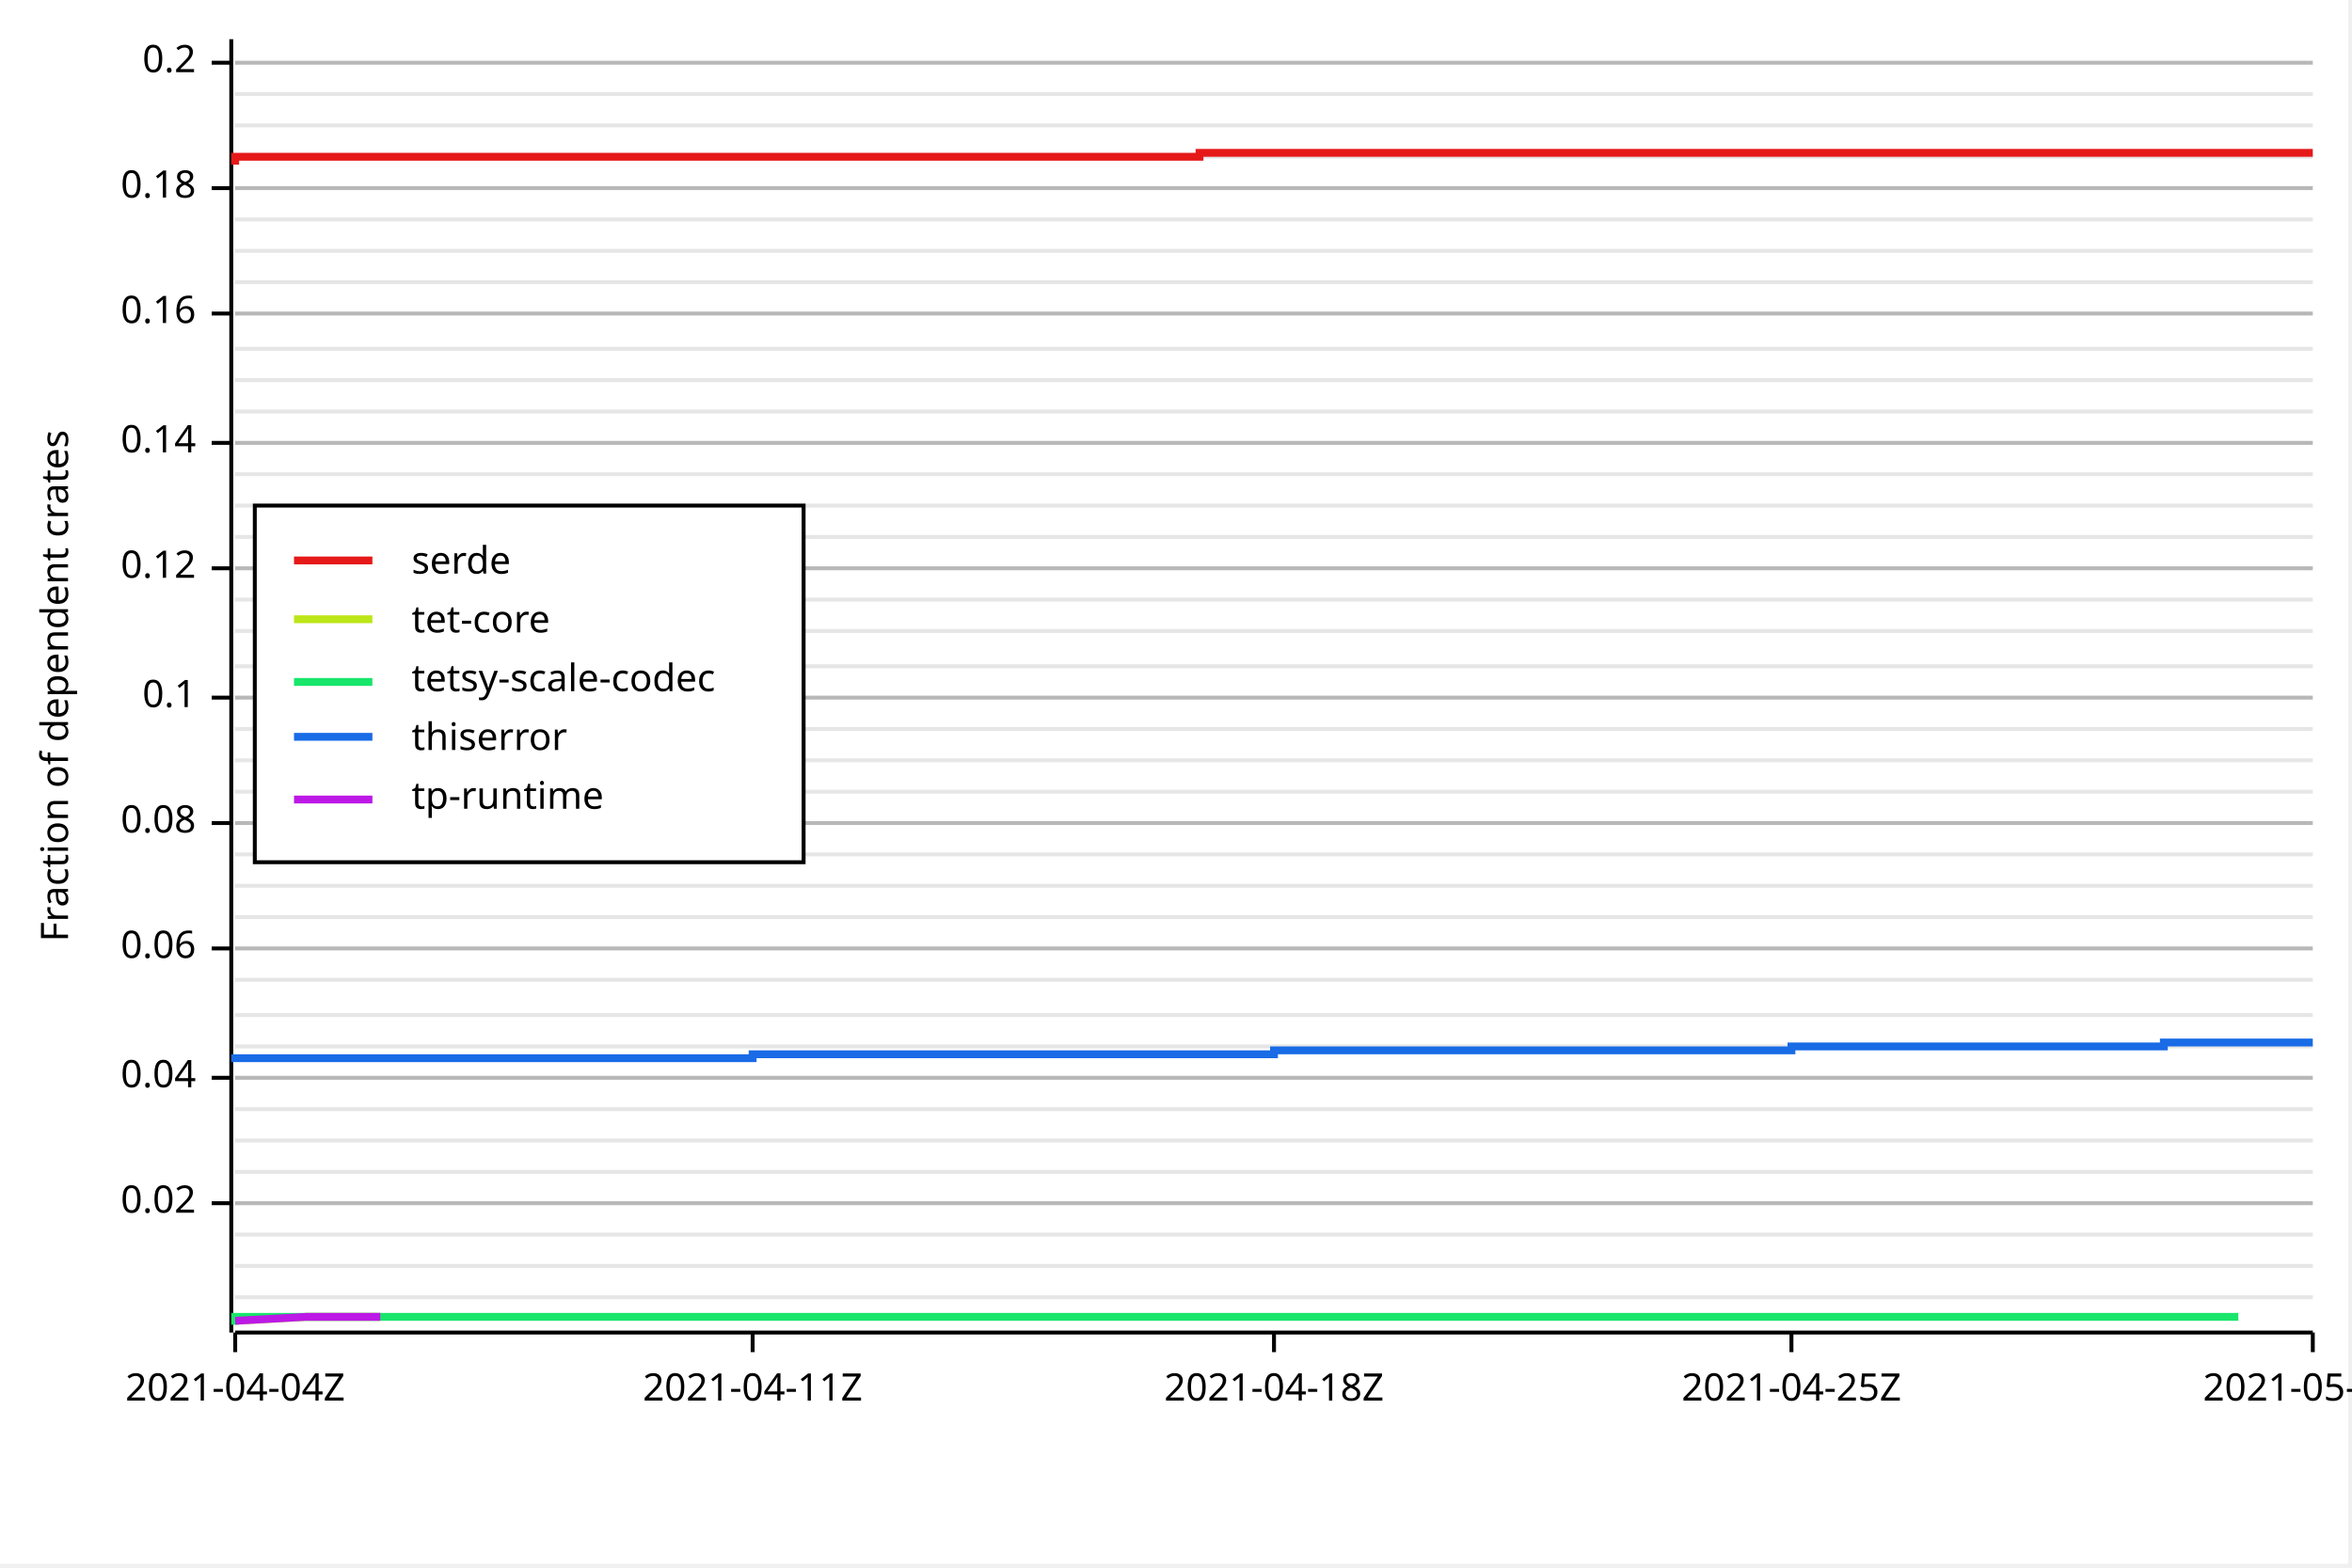
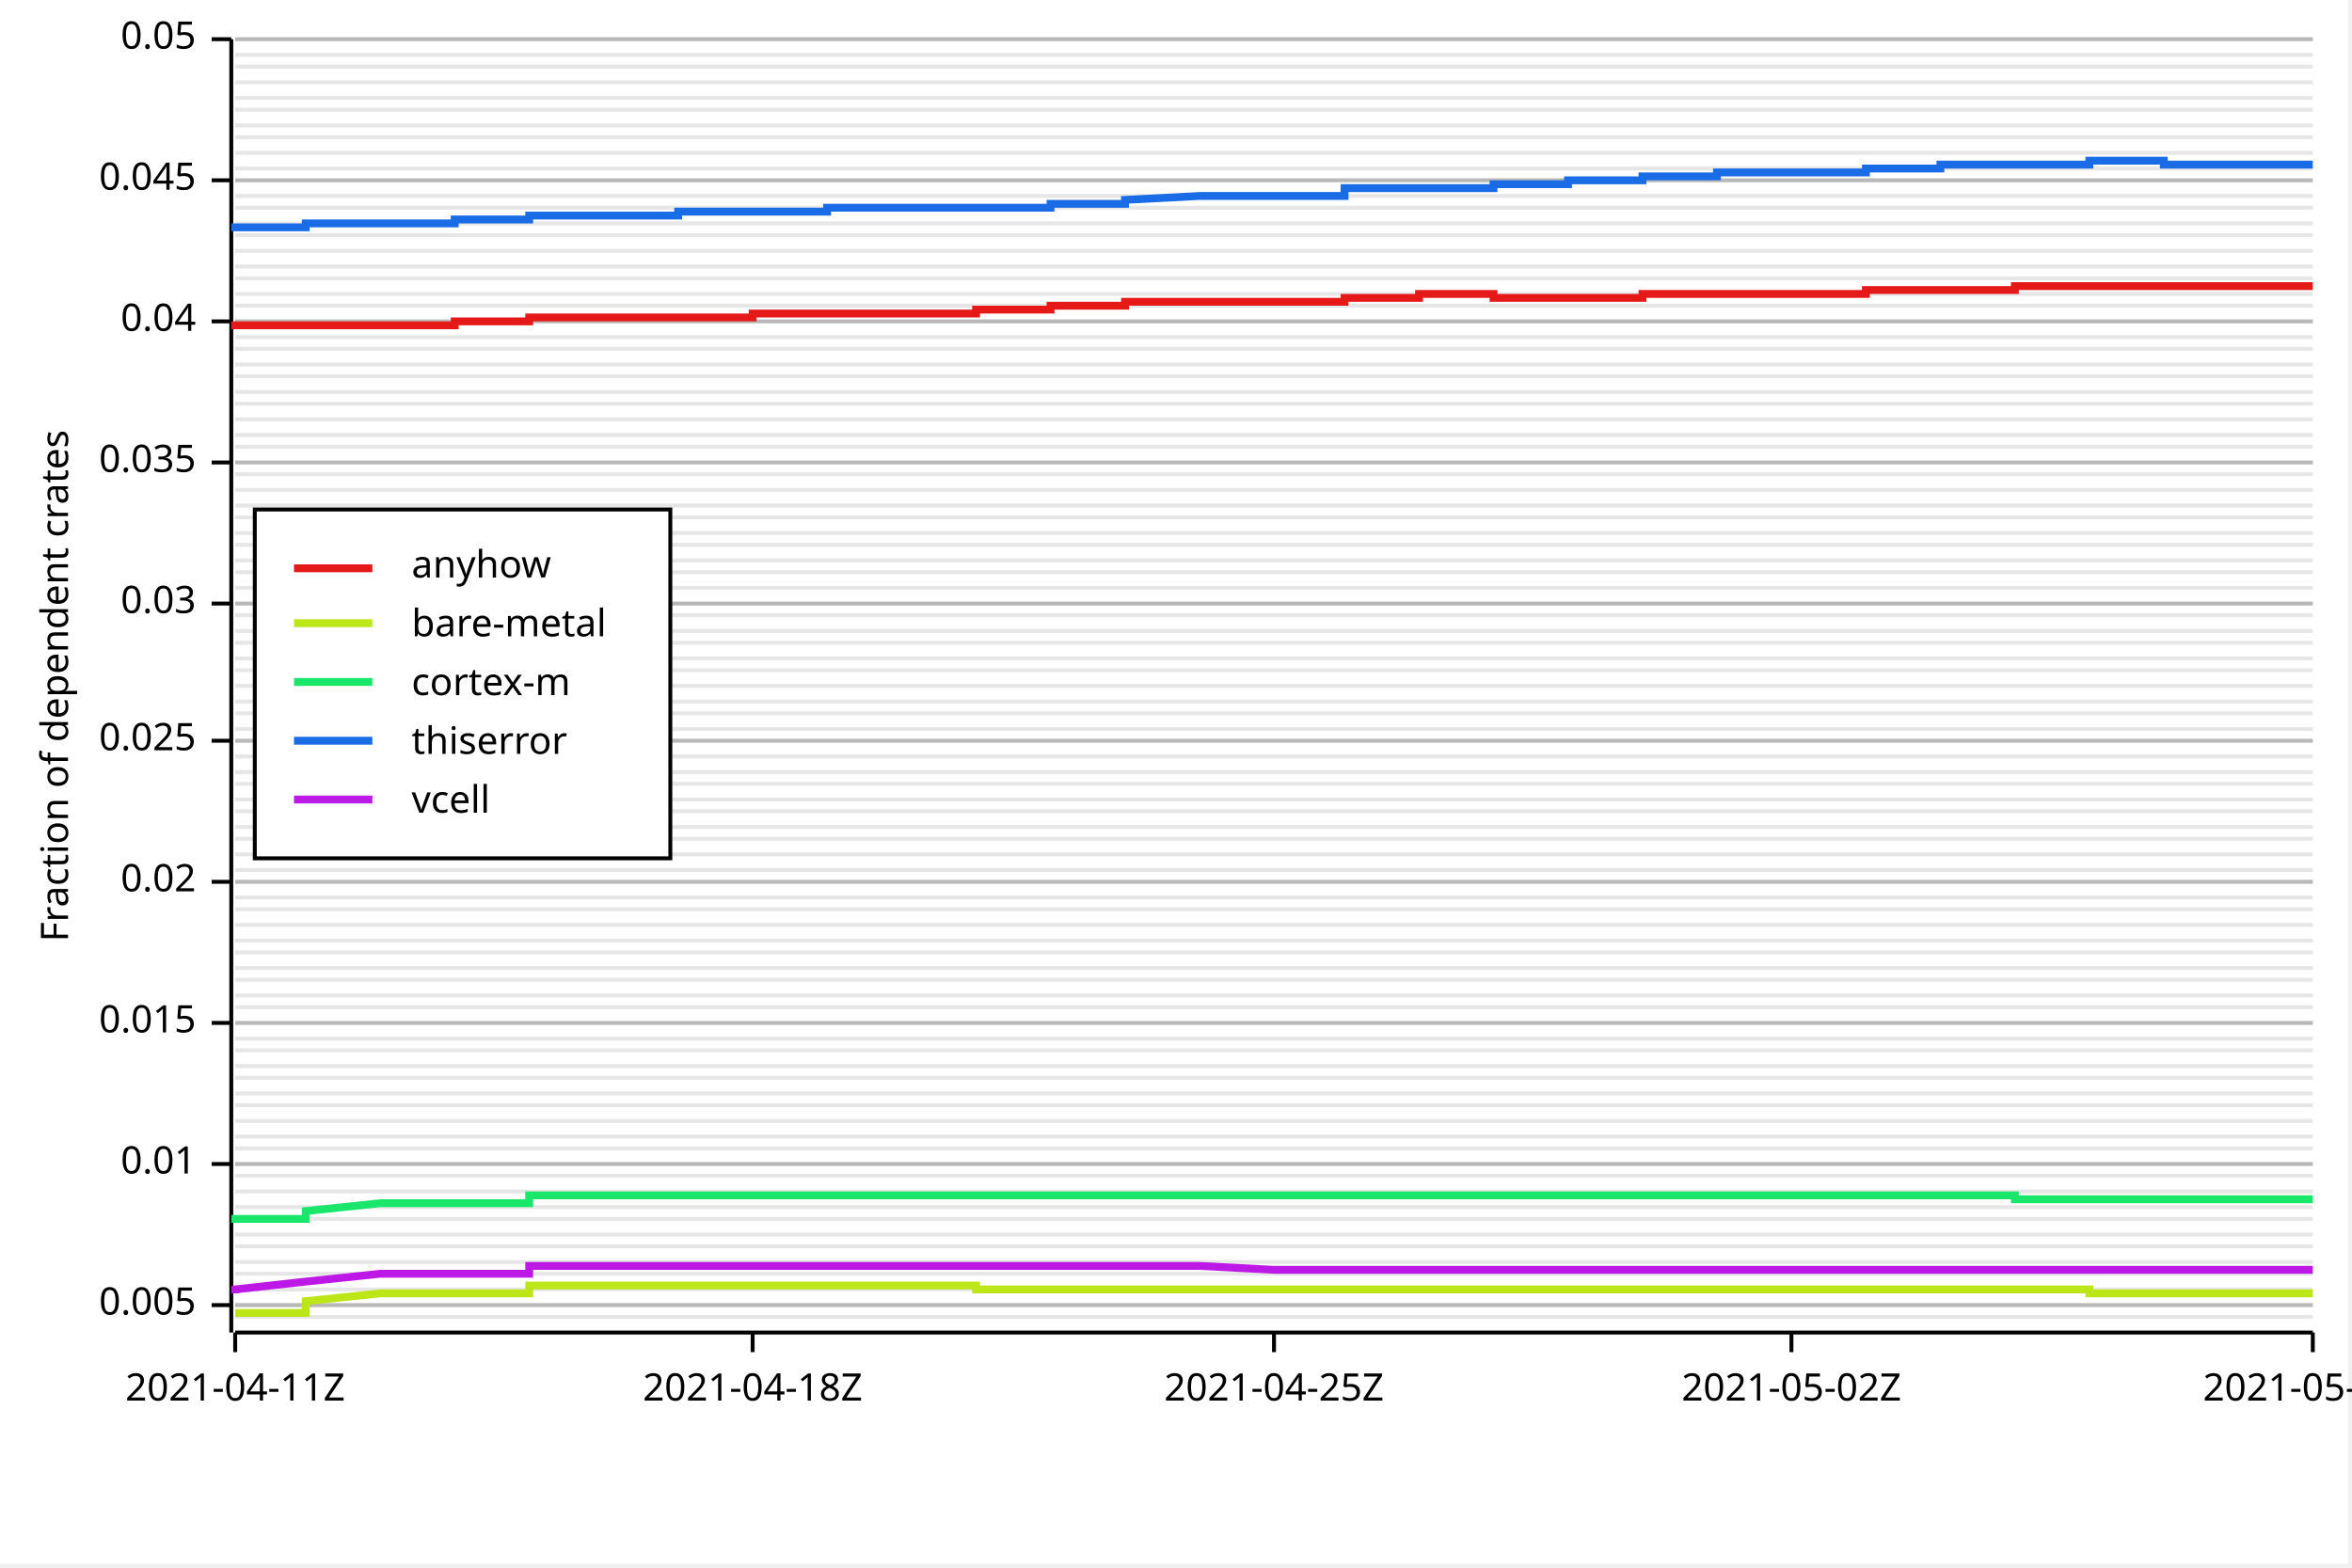
<svg xmlns="http://www.w3.org/2000/svg" width="600" height="400" viewBox="0 0 600 400">
  <rect x="0" y="0" width="599" height="399" opacity="1" fill="#FFFFFF" stroke="none" />
-   <line opacity="0.1" stroke="#000000" stroke-width="1" x1="60" y1="331" x2="590" y2="331" />
-   <line opacity="0.1" stroke="#000000" stroke-width="1" x1="60" y1="323" x2="590" y2="323" />
+   <line opacity="0.1" stroke="#000000" stroke-width="1" x1="60" y1="336" x2="590" y2="336" />
+   <line opacity="0.1" stroke="#000000" stroke-width="1" x1="60" y1="333" x2="590" y2="333" />
+   <line opacity="0.1" stroke="#000000" stroke-width="1" x1="60" y1="329" x2="590" y2="329" />
+   <line opacity="0.1" stroke="#000000" stroke-width="1" x1="60" y1="325" x2="590" y2="325" />
+   <line opacity="0.1" stroke="#000000" stroke-width="1" x1="60" y1="322" x2="590" y2="322" />
+   <line opacity="0.1" stroke="#000000" stroke-width="1" x1="60" y1="318" x2="590" y2="318" />
  <line opacity="0.1" stroke="#000000" stroke-width="1" x1="60" y1="315" x2="590" y2="315" />
-   <line opacity="0.1" stroke="#000000" stroke-width="1" x1="60" y1="307" x2="590" y2="307" />
-   <line opacity="0.1" stroke="#000000" stroke-width="1" x1="60" y1="299" x2="590" y2="299" />
-   <line opacity="0.1" stroke="#000000" stroke-width="1" x1="60" y1="291" x2="590" y2="291" />
-   <line opacity="0.1" stroke="#000000" stroke-width="1" x1="60" y1="283" x2="590" y2="283" />
+   <line opacity="0.1" stroke="#000000" stroke-width="1" x1="60" y1="311" x2="590" y2="311" />
+   <line opacity="0.1" stroke="#000000" stroke-width="1" x1="60" y1="308" x2="590" y2="308" />
+   <line opacity="0.1" stroke="#000000" stroke-width="1" x1="60" y1="304" x2="590" y2="304" />
+   <line opacity="0.1" stroke="#000000" stroke-width="1" x1="60" y1="300" x2="590" y2="300" />
+   <line opacity="0.1" stroke="#000000" stroke-width="1" x1="60" y1="297" x2="590" y2="297" />
+   <line opacity="0.1" stroke="#000000" stroke-width="1" x1="60" y1="293" x2="590" y2="293" />
+   <line opacity="0.1" stroke="#000000" stroke-width="1" x1="60" y1="290" x2="590" y2="290" />
+   <line opacity="0.1" stroke="#000000" stroke-width="1" x1="60" y1="286" x2="590" y2="286" />
+   <line opacity="0.1" stroke="#000000" stroke-width="1" x1="60" y1="282" x2="590" y2="282" />
+   <line opacity="0.1" stroke="#000000" stroke-width="1" x1="60" y1="279" x2="590" y2="279" />
  <line opacity="0.1" stroke="#000000" stroke-width="1" x1="60" y1="275" x2="590" y2="275" />
-   <line opacity="0.1" stroke="#000000" stroke-width="1" x1="60" y1="267" x2="590" y2="267" />
-   <line opacity="0.1" stroke="#000000" stroke-width="1" x1="60" y1="259" x2="590" y2="259" />
+   <line opacity="0.1" stroke="#000000" stroke-width="1" x1="60" y1="272" x2="590" y2="272" />
+   <line opacity="0.1" stroke="#000000" stroke-width="1" x1="60" y1="268" x2="590" y2="268" />
+   <line opacity="0.1" stroke="#000000" stroke-width="1" x1="60" y1="265" x2="590" y2="265" />
+   <line opacity="0.1" stroke="#000000" stroke-width="1" x1="60" y1="261" x2="590" y2="261" />
+   <line opacity="0.1" stroke="#000000" stroke-width="1" x1="60" y1="257" x2="590" y2="257" />
+   <line opacity="0.1" stroke="#000000" stroke-width="1" x1="60" y1="254" x2="590" y2="254" />
  <line opacity="0.1" stroke="#000000" stroke-width="1" x1="60" y1="250" x2="590" y2="250" />
-   <line opacity="0.1" stroke="#000000" stroke-width="1" x1="60" y1="242" x2="590" y2="242" />
-   <line opacity="0.1" stroke="#000000" stroke-width="1" x1="60" y1="234" x2="590" y2="234" />
-   <line opacity="0.1" stroke="#000000" stroke-width="1" x1="60" y1="226" x2="590" y2="226" />
+   <line opacity="0.1" stroke="#000000" stroke-width="1" x1="60" y1="247" x2="590" y2="247" />
+   <line opacity="0.1" stroke="#000000" stroke-width="1" x1="60" y1="243" x2="590" y2="243" />
+   <line opacity="0.1" stroke="#000000" stroke-width="1" x1="60" y1="240" x2="590" y2="240" />
+   <line opacity="0.1" stroke="#000000" stroke-width="1" x1="60" y1="236" x2="590" y2="236" />
+   <line opacity="0.1" stroke="#000000" stroke-width="1" x1="60" y1="232" x2="590" y2="232" />
+   <line opacity="0.1" stroke="#000000" stroke-width="1" x1="60" y1="229" x2="590" y2="229" />
+   <line opacity="0.1" stroke="#000000" stroke-width="1" x1="60" y1="225" x2="590" y2="225" />
+   <line opacity="0.1" stroke="#000000" stroke-width="1" x1="60" y1="222" x2="590" y2="222" />
  <line opacity="0.1" stroke="#000000" stroke-width="1" x1="60" y1="218" x2="590" y2="218" />
-   <line opacity="0.1" stroke="#000000" stroke-width="1" x1="60" y1="210" x2="590" y2="210" />
-   <line opacity="0.1" stroke="#000000" stroke-width="1" x1="60" y1="202" x2="590" y2="202" />
-   <line opacity="0.1" stroke="#000000" stroke-width="1" x1="60" y1="194" x2="590" y2="194" />
+   <line opacity="0.1" stroke="#000000" stroke-width="1" x1="60" y1="214" x2="590" y2="214" />
+   <line opacity="0.1" stroke="#000000" stroke-width="1" x1="60" y1="211" x2="590" y2="211" />
+   <line opacity="0.1" stroke="#000000" stroke-width="1" x1="60" y1="207" x2="590" y2="207" />
+   <line opacity="0.1" stroke="#000000" stroke-width="1" x1="60" y1="204" x2="590" y2="204" />
+   <line opacity="0.1" stroke="#000000" stroke-width="1" x1="60" y1="200" x2="590" y2="200" />
+   <line opacity="0.1" stroke="#000000" stroke-width="1" x1="60" y1="197" x2="590" y2="197" />
+   <line opacity="0.1" stroke="#000000" stroke-width="1" x1="60" y1="193" x2="590" y2="193" />
+   <line opacity="0.1" stroke="#000000" stroke-width="1" x1="60" y1="189" x2="590" y2="189" />
  <line opacity="0.1" stroke="#000000" stroke-width="1" x1="60" y1="186" x2="590" y2="186" />
-   <line opacity="0.1" stroke="#000000" stroke-width="1" x1="60" y1="178" x2="590" y2="178" />
-   <line opacity="0.1" stroke="#000000" stroke-width="1" x1="60" y1="170" x2="590" y2="170" />
+   <line opacity="0.1" stroke="#000000" stroke-width="1" x1="60" y1="182" x2="590" y2="182" />
+   <line opacity="0.1" stroke="#000000" stroke-width="1" x1="60" y1="179" x2="590" y2="179" />
+   <line opacity="0.1" stroke="#000000" stroke-width="1" x1="60" y1="175" x2="590" y2="175" />
+   <line opacity="0.1" stroke="#000000" stroke-width="1" x1="60" y1="171" x2="590" y2="171" />
+   <line opacity="0.1" stroke="#000000" stroke-width="1" x1="60" y1="168" x2="590" y2="168" />
+   <line opacity="0.1" stroke="#000000" stroke-width="1" x1="60" y1="164" x2="590" y2="164" />
  <line opacity="0.1" stroke="#000000" stroke-width="1" x1="60" y1="161" x2="590" y2="161" />
-   <line opacity="0.1" stroke="#000000" stroke-width="1" x1="60" y1="153" x2="590" y2="153" />
-   <line opacity="0.1" stroke="#000000" stroke-width="1" x1="60" y1="145" x2="590" y2="145" />
-   <line opacity="0.1" stroke="#000000" stroke-width="1" x1="60" y1="137" x2="590" y2="137" />
+   <line opacity="0.1" stroke="#000000" stroke-width="1" x1="60" y1="157" x2="590" y2="157" />
+   <line opacity="0.1" stroke="#000000" stroke-width="1" x1="60" y1="154" x2="590" y2="154" />
+   <line opacity="0.1" stroke="#000000" stroke-width="1" x1="60" y1="150" x2="590" y2="150" />
+   <line opacity="0.1" stroke="#000000" stroke-width="1" x1="60" y1="146" x2="590" y2="146" />
+   <line opacity="0.1" stroke="#000000" stroke-width="1" x1="60" y1="143" x2="590" y2="143" />
+   <line opacity="0.1" stroke="#000000" stroke-width="1" x1="60" y1="139" x2="590" y2="139" />
+   <line opacity="0.1" stroke="#000000" stroke-width="1" x1="60" y1="136" x2="590" y2="136" />
+   <line opacity="0.1" stroke="#000000" stroke-width="1" x1="60" y1="132" x2="590" y2="132" />
  <line opacity="0.1" stroke="#000000" stroke-width="1" x1="60" y1="129" x2="590" y2="129" />
+   <line opacity="0.1" stroke="#000000" stroke-width="1" x1="60" y1="125" x2="590" y2="125" />
  <line opacity="0.1" stroke="#000000" stroke-width="1" x1="60" y1="121" x2="590" y2="121" />
-   <line opacity="0.1" stroke="#000000" stroke-width="1" x1="60" y1="113" x2="590" y2="113" />
-   <line opacity="0.1" stroke="#000000" stroke-width="1" x1="60" y1="105" x2="590" y2="105" />
-   <line opacity="0.1" stroke="#000000" stroke-width="1" x1="60" y1="97" x2="590" y2="97" />
+   <line opacity="0.1" stroke="#000000" stroke-width="1" x1="60" y1="118" x2="590" y2="118" />
+   <line opacity="0.1" stroke="#000000" stroke-width="1" x1="60" y1="114" x2="590" y2="114" />
+   <line opacity="0.1" stroke="#000000" stroke-width="1" x1="60" y1="111" x2="590" y2="111" />
+   <line opacity="0.1" stroke="#000000" stroke-width="1" x1="60" y1="107" x2="590" y2="107" />
+   <line opacity="0.1" stroke="#000000" stroke-width="1" x1="60" y1="103" x2="590" y2="103" />
+   <line opacity="0.1" stroke="#000000" stroke-width="1" x1="60" y1="100" x2="590" y2="100" />
+   <line opacity="0.1" stroke="#000000" stroke-width="1" x1="60" y1="96" x2="590" y2="96" />
+   <line opacity="0.1" stroke="#000000" stroke-width="1" x1="60" y1="93" x2="590" y2="93" />
  <line opacity="0.1" stroke="#000000" stroke-width="1" x1="60" y1="89" x2="590" y2="89" />
-   <line opacity="0.1" stroke="#000000" stroke-width="1" x1="60" y1="80" x2="590" y2="80" />
-   <line opacity="0.1" stroke="#000000" stroke-width="1" x1="60" y1="72" x2="590" y2="72" />
+   <line opacity="0.1" stroke="#000000" stroke-width="1" x1="60" y1="86" x2="590" y2="86" />
+   <line opacity="0.1" stroke="#000000" stroke-width="1" x1="60" y1="82" x2="590" y2="82" />
+   <line opacity="0.1" stroke="#000000" stroke-width="1" x1="60" y1="78" x2="590" y2="78" />
+   <line opacity="0.1" stroke="#000000" stroke-width="1" x1="60" y1="75" x2="590" y2="75" />
+   <line opacity="0.1" stroke="#000000" stroke-width="1" x1="60" y1="71" x2="590" y2="71" />
+   <line opacity="0.1" stroke="#000000" stroke-width="1" x1="60" y1="68" x2="590" y2="68" />
  <line opacity="0.1" stroke="#000000" stroke-width="1" x1="60" y1="64" x2="590" y2="64" />
-   <line opacity="0.1" stroke="#000000" stroke-width="1" x1="60" y1="56" x2="590" y2="56" />
-   <line opacity="0.1" stroke="#000000" stroke-width="1" x1="60" y1="48" x2="590" y2="48" />
-   <line opacity="0.1" stroke="#000000" stroke-width="1" x1="60" y1="40" x2="590" y2="40" />
+   <line opacity="0.1" stroke="#000000" stroke-width="1" x1="60" y1="60" x2="590" y2="60" />
+   <line opacity="0.1" stroke="#000000" stroke-width="1" x1="60" y1="57" x2="590" y2="57" />
+   <line opacity="0.1" stroke="#000000" stroke-width="1" x1="60" y1="53" x2="590" y2="53" />
+   <line opacity="0.1" stroke="#000000" stroke-width="1" x1="60" y1="50" x2="590" y2="50" />
+   <line opacity="0.1" stroke="#000000" stroke-width="1" x1="60" y1="46" x2="590" y2="46" />
+   <line opacity="0.1" stroke="#000000" stroke-width="1" x1="60" y1="43" x2="590" y2="43" />
+   <line opacity="0.1" stroke="#000000" stroke-width="1" x1="60" y1="39" x2="590" y2="39" />
+   <line opacity="0.1" stroke="#000000" stroke-width="1" x1="60" y1="35" x2="590" y2="35" />
  <line opacity="0.1" stroke="#000000" stroke-width="1" x1="60" y1="32" x2="590" y2="32" />
-   <line opacity="0.1" stroke="#000000" stroke-width="1" x1="60" y1="24" x2="590" y2="24" />
-   <line opacity="0.1" stroke="#000000" stroke-width="1" x1="60" y1="16" x2="590" y2="16" />
+   <line opacity="0.1" stroke="#000000" stroke-width="1" x1="60" y1="28" x2="590" y2="28" />
+   <line opacity="0.1" stroke="#000000" stroke-width="1" x1="60" y1="25" x2="590" y2="25" />
+   <line opacity="0.1" stroke="#000000" stroke-width="1" x1="60" y1="21" x2="590" y2="21" />
+   <line opacity="0.1" stroke="#000000" stroke-width="1" x1="60" y1="17" x2="590" y2="17" />
+   <line opacity="0.1" stroke="#000000" stroke-width="1" x1="60" y1="14" x2="590" y2="14" />
+   <line opacity="0.1" stroke="#000000" stroke-width="1" x1="60" y1="10" x2="590" y2="10" />
  <text x="10" y="175" dy="0.76em" text-anchor="middle" font-family="sans-serif" font-size="9.677" opacity="1" fill="#000000" transform="rotate(270, 10, 175)">
Fraction of dependent crates
</text>
-   <line opacity="0.2" stroke="#000000" stroke-width="1" x1="60" y1="307" x2="590" y2="307" />
-   <line opacity="0.2" stroke="#000000" stroke-width="1" x1="60" y1="275" x2="590" y2="275" />
-   <line opacity="0.2" stroke="#000000" stroke-width="1" x1="60" y1="242" x2="590" y2="242" />
-   <line opacity="0.2" stroke="#000000" stroke-width="1" x1="60" y1="210" x2="590" y2="210" />
-   <line opacity="0.2" stroke="#000000" stroke-width="1" x1="60" y1="178" x2="590" y2="178" />
-   <line opacity="0.2" stroke="#000000" stroke-width="1" x1="60" y1="145" x2="590" y2="145" />
-   <line opacity="0.2" stroke="#000000" stroke-width="1" x1="60" y1="113" x2="590" y2="113" />
-   <line opacity="0.2" stroke="#000000" stroke-width="1" x1="60" y1="80" x2="590" y2="80" />
-   <line opacity="0.2" stroke="#000000" stroke-width="1" x1="60" y1="48" x2="590" y2="48" />
-   <line opacity="0.2" stroke="#000000" stroke-width="1" x1="60" y1="16" x2="590" y2="16" />
+   <line opacity="0.2" stroke="#000000" stroke-width="1" x1="60" y1="333" x2="590" y2="333" />
+   <line opacity="0.2" stroke="#000000" stroke-width="1" x1="60" y1="297" x2="590" y2="297" />
+   <line opacity="0.2" stroke="#000000" stroke-width="1" x1="60" y1="261" x2="590" y2="261" />
+   <line opacity="0.2" stroke="#000000" stroke-width="1" x1="60" y1="225" x2="590" y2="225" />
+   <line opacity="0.2" stroke="#000000" stroke-width="1" x1="60" y1="189" x2="590" y2="189" />
+   <line opacity="0.2" stroke="#000000" stroke-width="1" x1="60" y1="154" x2="590" y2="154" />
+   <line opacity="0.2" stroke="#000000" stroke-width="1" x1="60" y1="118" x2="590" y2="118" />
+   <line opacity="0.2" stroke="#000000" stroke-width="1" x1="60" y1="82" x2="590" y2="82" />
+   <line opacity="0.2" stroke="#000000" stroke-width="1" x1="60" y1="46" x2="590" y2="46" />
+   <line opacity="0.2" stroke="#000000" stroke-width="1" x1="60" y1="10" x2="590" y2="10" />
  <polyline fill="none" opacity="1" stroke="#000000" stroke-width="1" points="59,10 59,340 " />
-   <text x="50" y="307" dy="0.5ex" text-anchor="end" font-family="sans-serif" font-size="9.677" opacity="1" fill="#000000">
+   <text x="50" y="333" dy="0.5ex" text-anchor="end" font-family="sans-serif" font-size="9.677" opacity="1" fill="#000000">
+ 0.005
+ </text>
+   <polyline fill="none" opacity="1" stroke="#000000" stroke-width="1" points="54,333 59,333 " />
+   <text x="50" y="297" dy="0.5ex" text-anchor="end" font-family="sans-serif" font-size="9.677" opacity="1" fill="#000000">
+ 0.01
+ </text>
+   <polyline fill="none" opacity="1" stroke="#000000" stroke-width="1" points="54,297 59,297 " />
+   <text x="50" y="261" dy="0.5ex" text-anchor="end" font-family="sans-serif" font-size="9.677" opacity="1" fill="#000000">
+ 0.015
+ </text>
+   <polyline fill="none" opacity="1" stroke="#000000" stroke-width="1" points="54,261 59,261 " />
+   <text x="50" y="225" dy="0.5ex" text-anchor="end" font-family="sans-serif" font-size="9.677" opacity="1" fill="#000000">
0.02
</text>
-   <polyline fill="none" opacity="1" stroke="#000000" stroke-width="1" points="54,307 59,307 " />
-   <text x="50" y="275" dy="0.5ex" text-anchor="end" font-family="sans-serif" font-size="9.677" opacity="1" fill="#000000">
+   <polyline fill="none" opacity="1" stroke="#000000" stroke-width="1" points="54,225 59,225 " />
+   <text x="50" y="189" dy="0.5ex" text-anchor="end" font-family="sans-serif" font-size="9.677" opacity="1" fill="#000000">
+ 0.025
+ </text>
+   <polyline fill="none" opacity="1" stroke="#000000" stroke-width="1" points="54,189 59,189 " />
+   <text x="50" y="154" dy="0.5ex" text-anchor="end" font-family="sans-serif" font-size="9.677" opacity="1" fill="#000000">
+ 0.03
+ </text>
+   <polyline fill="none" opacity="1" stroke="#000000" stroke-width="1" points="54,154 59,154 " />
+   <text x="50" y="118" dy="0.5ex" text-anchor="end" font-family="sans-serif" font-size="9.677" opacity="1" fill="#000000">
+ 0.035
+ </text>
+   <polyline fill="none" opacity="1" stroke="#000000" stroke-width="1" points="54,118 59,118 " />
+   <text x="50" y="82" dy="0.5ex" text-anchor="end" font-family="sans-serif" font-size="9.677" opacity="1" fill="#000000">
0.04
</text>
-   <polyline fill="none" opacity="1" stroke="#000000" stroke-width="1" points="54,275 59,275 " />
-   <text x="50" y="242" dy="0.5ex" text-anchor="end" font-family="sans-serif" font-size="9.677" opacity="1" fill="#000000">
- 0.06
+   <polyline fill="none" opacity="1" stroke="#000000" stroke-width="1" points="54,82 59,82 " />
+   <text x="50" y="46" dy="0.5ex" text-anchor="end" font-family="sans-serif" font-size="9.677" opacity="1" fill="#000000">
+ 0.045
</text>
-   <polyline fill="none" opacity="1" stroke="#000000" stroke-width="1" points="54,242 59,242 " />
-   <text x="50" y="210" dy="0.5ex" text-anchor="end" font-family="sans-serif" font-size="9.677" opacity="1" fill="#000000">
- 0.08
+   <polyline fill="none" opacity="1" stroke="#000000" stroke-width="1" points="54,46 59,46 " />
+   <text x="50" y="10" dy="0.5ex" text-anchor="end" font-family="sans-serif" font-size="9.677" opacity="1" fill="#000000">
+ 0.05
</text>
-   <polyline fill="none" opacity="1" stroke="#000000" stroke-width="1" points="54,210 59,210 " />
-   <text x="50" y="178" dy="0.5ex" text-anchor="end" font-family="sans-serif" font-size="9.677" opacity="1" fill="#000000">
- 0.1
- </text>
-   <polyline fill="none" opacity="1" stroke="#000000" stroke-width="1" points="54,178 59,178 " />
-   <text x="50" y="145" dy="0.5ex" text-anchor="end" font-family="sans-serif" font-size="9.677" opacity="1" fill="#000000">
- 0.12
- </text>
-   <polyline fill="none" opacity="1" stroke="#000000" stroke-width="1" points="54,145 59,145 " />
-   <text x="50" y="113" dy="0.5ex" text-anchor="end" font-family="sans-serif" font-size="9.677" opacity="1" fill="#000000">
- 0.14
- </text>
-   <polyline fill="none" opacity="1" stroke="#000000" stroke-width="1" points="54,113 59,113 " />
-   <text x="50" y="80" dy="0.5ex" text-anchor="end" font-family="sans-serif" font-size="9.677" opacity="1" fill="#000000">
- 0.16
- </text>
-   <polyline fill="none" opacity="1" stroke="#000000" stroke-width="1" points="54,80 59,80 " />
-   <text x="50" y="48" dy="0.5ex" text-anchor="end" font-family="sans-serif" font-size="9.677" opacity="1" fill="#000000">
- 0.18
- </text>
-   <polyline fill="none" opacity="1" stroke="#000000" stroke-width="1" points="54,48 59,48 " />
-   <text x="50" y="16" dy="0.5ex" text-anchor="end" font-family="sans-serif" font-size="9.677" opacity="1" fill="#000000">
- 0.2
- </text>
-   <polyline fill="none" opacity="1" stroke="#000000" stroke-width="1" points="54,16 59,16 " />
+   <polyline fill="none" opacity="1" stroke="#000000" stroke-width="1" points="54,10 59,10 " />
  <polyline fill="none" opacity="1" stroke="#000000" stroke-width="1" points="60,340 590,340 " />
  <text x="60" y="350" dy="0.76em" text-anchor="middle" font-family="sans-serif" font-size="9.677" opacity="1" fill="#000000">
- 2021-04-04Z
+ 2021-04-11Z
</text>
  <polyline fill="none" opacity="1" stroke="#000000" stroke-width="1" points="60,340 60,345 " />
  <text x="192" y="350" dy="0.76em" text-anchor="middle" font-family="sans-serif" font-size="9.677" opacity="1" fill="#000000">
- 2021-04-11Z
+ 2021-04-18Z
</text>
  <polyline fill="none" opacity="1" stroke="#000000" stroke-width="1" points="192,340 192,345 " />
  <text x="325" y="350" dy="0.76em" text-anchor="middle" font-family="sans-serif" font-size="9.677" opacity="1" fill="#000000">
- 2021-04-18Z
+ 2021-04-25Z
</text>
  <polyline fill="none" opacity="1" stroke="#000000" stroke-width="1" points="325,340 325,345 " />
  <text x="457" y="350" dy="0.76em" text-anchor="middle" font-family="sans-serif" font-size="9.677" opacity="1" fill="#000000">
- 2021-04-25Z
+ 2021-05-02Z
</text>
  <polyline fill="none" opacity="1" stroke="#000000" stroke-width="1" points="457,340 457,345 " />
  <text x="590" y="350" dy="0.76em" text-anchor="middle" font-family="sans-serif" font-size="9.677" opacity="1" fill="#000000">
- 2021-05-02Z
+ 2021-05-09Z
</text>
  <polyline fill="none" opacity="1" stroke="#000000" stroke-width="1" points="590,340 590,345 " />
-   <polyline fill="none" opacity="1" stroke="#E61919" stroke-width="2" points="60,42 60,40 78,40 78,40 97,40 97,40 116,40 116,40 135,40 154,40 154,40 173,40 173,40 192,40 192,40 211,40 211,40 230,40 249,40 249,40 268,40 268,40 287,40 287,40 306,40 306,39 325,39 325,39 343,39 343,39 362,39 362,39 381,39 381,39 400,39 400,39 419,39 419,39 438,39 457,39 457,39 476,39 476,39 495,39 495,39 514,39 514,39 533,39 533,39 552,39 552,39 571,39 571,39 590,39 " />
-   <polyline fill="none" opacity="1" stroke="#BDE619" stroke-width="2" points="60,337 78,336 97,336 " />
-   <polyline fill="none" opacity="1" stroke="#19E66B" stroke-width="2" points="60,338 60,336 78,336 78,336 97,336 116,336 116,336 173,336 173,336 192,336 192,336 230,336 249,336 268,336 287,336 306,336 362,336 381,336 400,336 400,336 419,336 438,336 457,336 476,336 495,336 495,336 514,336 514,336 533,336 533,336 552,336 571,336 " />
-   <polyline fill="none" opacity="1" stroke="#196BE6" stroke-width="2" points="60,271 60,270 78,270 78,270 97,270 97,270 116,270 116,270 135,270 154,270 154,270 173,270 173,270 192,270 192,269 211,269 211,269 230,269 249,269 249,269 268,269 268,269 287,269 287,269 306,269 306,269 325,269 325,268 343,268 343,268 362,268 362,268 381,268 381,268 400,268 400,268 419,268 419,268 438,268 457,268 457,267 476,267 476,267 495,267 495,267 514,267 514,267 533,267 533,267 552,267 552,266 571,266 571,266 590,266 " />
-   <polyline fill="none" opacity="1" stroke="#BD19E6" stroke-width="2" points="60,337 78,336 97,336 " />
-   <rect x="65" y="129" width="140" height="91" opacity="1" fill="#FFFFFF" stroke="none" />
-   <rect x="65" y="129" width="140" height="91" opacity="1" fill="none" stroke="#000000" />
-   <text x="105" y="139" dy="0.76em" text-anchor="start" font-family="sans-serif" font-size="9.677" opacity="1" fill="#000000">
- serde
+   <polyline fill="none" opacity="1" stroke="#E61919" stroke-width="2" points="60,84 60,83 78,83 78,83 97,83 116,83 116,82 135,82 135,81 154,81 154,81 173,81 173,81 192,81 192,80 211,80 211,80 230,80 230,80 249,80 249,79 268,79 268,78 287,78 287,77 306,77 325,77 325,77 343,77 343,76 362,76 362,75 381,75 381,76 400,76 400,76 419,76 419,75 438,75 438,75 457,75 457,75 476,75 476,74 495,74 495,74 514,74 514,73 533,73 533,73 552,73 552,73 571,73 571,73 590,73 " />
+   <polyline fill="none" opacity="1" stroke="#BDE619" stroke-width="2" points="60,335 60,335 78,335 78,332 97,330 116,330 116,330 135,330 135,328 154,328 154,328 173,328 173,328 192,328 192,328 211,328 211,328 230,328 230,328 249,328 249,329 268,329 268,329 287,329 287,329 306,329 325,329 325,329 343,329 343,329 362,329 362,329 381,329 381,329 400,329 400,329 419,329 438,329 438,329 457,329 457,329 476,329 476,329 495,329 495,329 514,329 514,329 533,329 533,330 552,330 552,330 571,330 571,330 590,330 " />
+   <polyline fill="none" opacity="1" stroke="#19E66B" stroke-width="2" points="60,312 60,311 78,311 78,309 97,307 116,307 116,307 135,307 135,305 154,305 154,305 173,305 173,305 192,305 192,305 211,305 211,305 230,305 230,305 249,305 249,305 268,305 287,305 287,305 306,305 325,305 325,305 343,305 343,305 362,305 362,305 381,305 381,305 400,305 400,305 419,305 438,305 438,305 457,305 457,305 476,305 476,305 495,305 495,305 514,305 514,306 533,306 533,306 552,306 552,306 571,306 571,306 590,306 " />
+   <polyline fill="none" opacity="1" stroke="#196BE6" stroke-width="2" points="60,59 60,58 78,58 78,57 97,57 116,57 116,56 135,56 135,55 154,55 154,55 173,55 173,54 192,54 192,54 211,54 211,53 230,53 230,53 249,53 249,53 268,53 268,52 287,52 287,51 306,50 325,50 325,50 343,50 343,48 362,48 362,48 381,48 381,47 400,47 400,46 419,46 419,45 438,45 438,44 457,44 457,44 476,44 476,43 495,43 495,42 514,42 514,42 533,42 533,41 552,41 552,42 571,42 571,42 590,42 " />
+   <polyline fill="none" opacity="1" stroke="#BD19E6" stroke-width="2" points="60,330 60,329 78,327 97,325 116,325 116,325 135,325 135,323 154,323 173,323 173,323 192,323 192,323 211,323 211,323 230,323 230,323 249,323 249,323 268,323 287,323 287,323 306,323 325,324 325,324 343,324 343,324 362,324 362,324 381,324 381,324 400,324 400,324 419,324 438,324 438,324 457,324 457,324 476,324 476,324 495,324 495,324 514,324 514,324 533,324 533,324 552,324 552,324 571,324 571,324 590,324 " />
+   <rect x="65" y="130" width="106" height="89" opacity="1" fill="#FFFFFF" stroke="none" />
+   <rect x="65" y="130" width="106" height="89" opacity="1" fill="none" stroke="#000000" />
+   <text x="105" y="140" dy="0.76em" text-anchor="start" font-family="sans-serif" font-size="9.677" opacity="1" fill="#000000">
+ anyhow
</text>
-   <text x="105" y="154" dy="0.76em" text-anchor="start" font-family="sans-serif" font-size="9.677" opacity="1" fill="#000000">
- tet-core
+   <text x="105" y="155" dy="0.76em" text-anchor="start" font-family="sans-serif" font-size="9.677" opacity="1" fill="#000000">
+ bare-metal
</text>
-   <text x="105" y="169" dy="0.76em" text-anchor="start" font-family="sans-serif" font-size="9.677" opacity="1" fill="#000000">
- tetsy-scale-codec
+   <text x="105" y="170" dy="0.76em" text-anchor="start" font-family="sans-serif" font-size="9.677" opacity="1" fill="#000000">
+ cortex-m
</text>
-   <text x="105" y="184" dy="0.76em" text-anchor="start" font-family="sans-serif" font-size="9.677" opacity="1" fill="#000000">
+   <text x="105" y="185" dy="0.76em" text-anchor="start" font-family="sans-serif" font-size="9.677" opacity="1" fill="#000000">
thiserror
</text>
-   <text x="105" y="199" dy="0.76em" text-anchor="start" font-family="sans-serif" font-size="9.677" opacity="1" fill="#000000">
- tp-runtime
+   <text x="105" y="200" dy="0.76em" text-anchor="start" font-family="sans-serif" font-size="9.677" opacity="1" fill="#000000">
+ vcell
</text>
-   <polyline fill="none" opacity="1" stroke="#E61919" stroke-width="2" points="75,143 95,143 " />
-   <polyline fill="none" opacity="1" stroke="#BDE619" stroke-width="2" points="75,158 95,158 " />
+   <polyline fill="none" opacity="1" stroke="#E61919" stroke-width="2" points="75,145 95,145 " />
+   <polyline fill="none" opacity="1" stroke="#BDE619" stroke-width="2" points="75,159 95,159 " />
  <polyline fill="none" opacity="1" stroke="#19E66B" stroke-width="2" points="75,174 95,174 " />
-   <polyline fill="none" opacity="1" stroke="#196BE6" stroke-width="2" points="75,188 95,188 " />
+   <polyline fill="none" opacity="1" stroke="#196BE6" stroke-width="2" points="75,189 95,189 " />
  <polyline fill="none" opacity="1" stroke="#BD19E6" stroke-width="2" points="75,204 95,204 " />
</svg>
